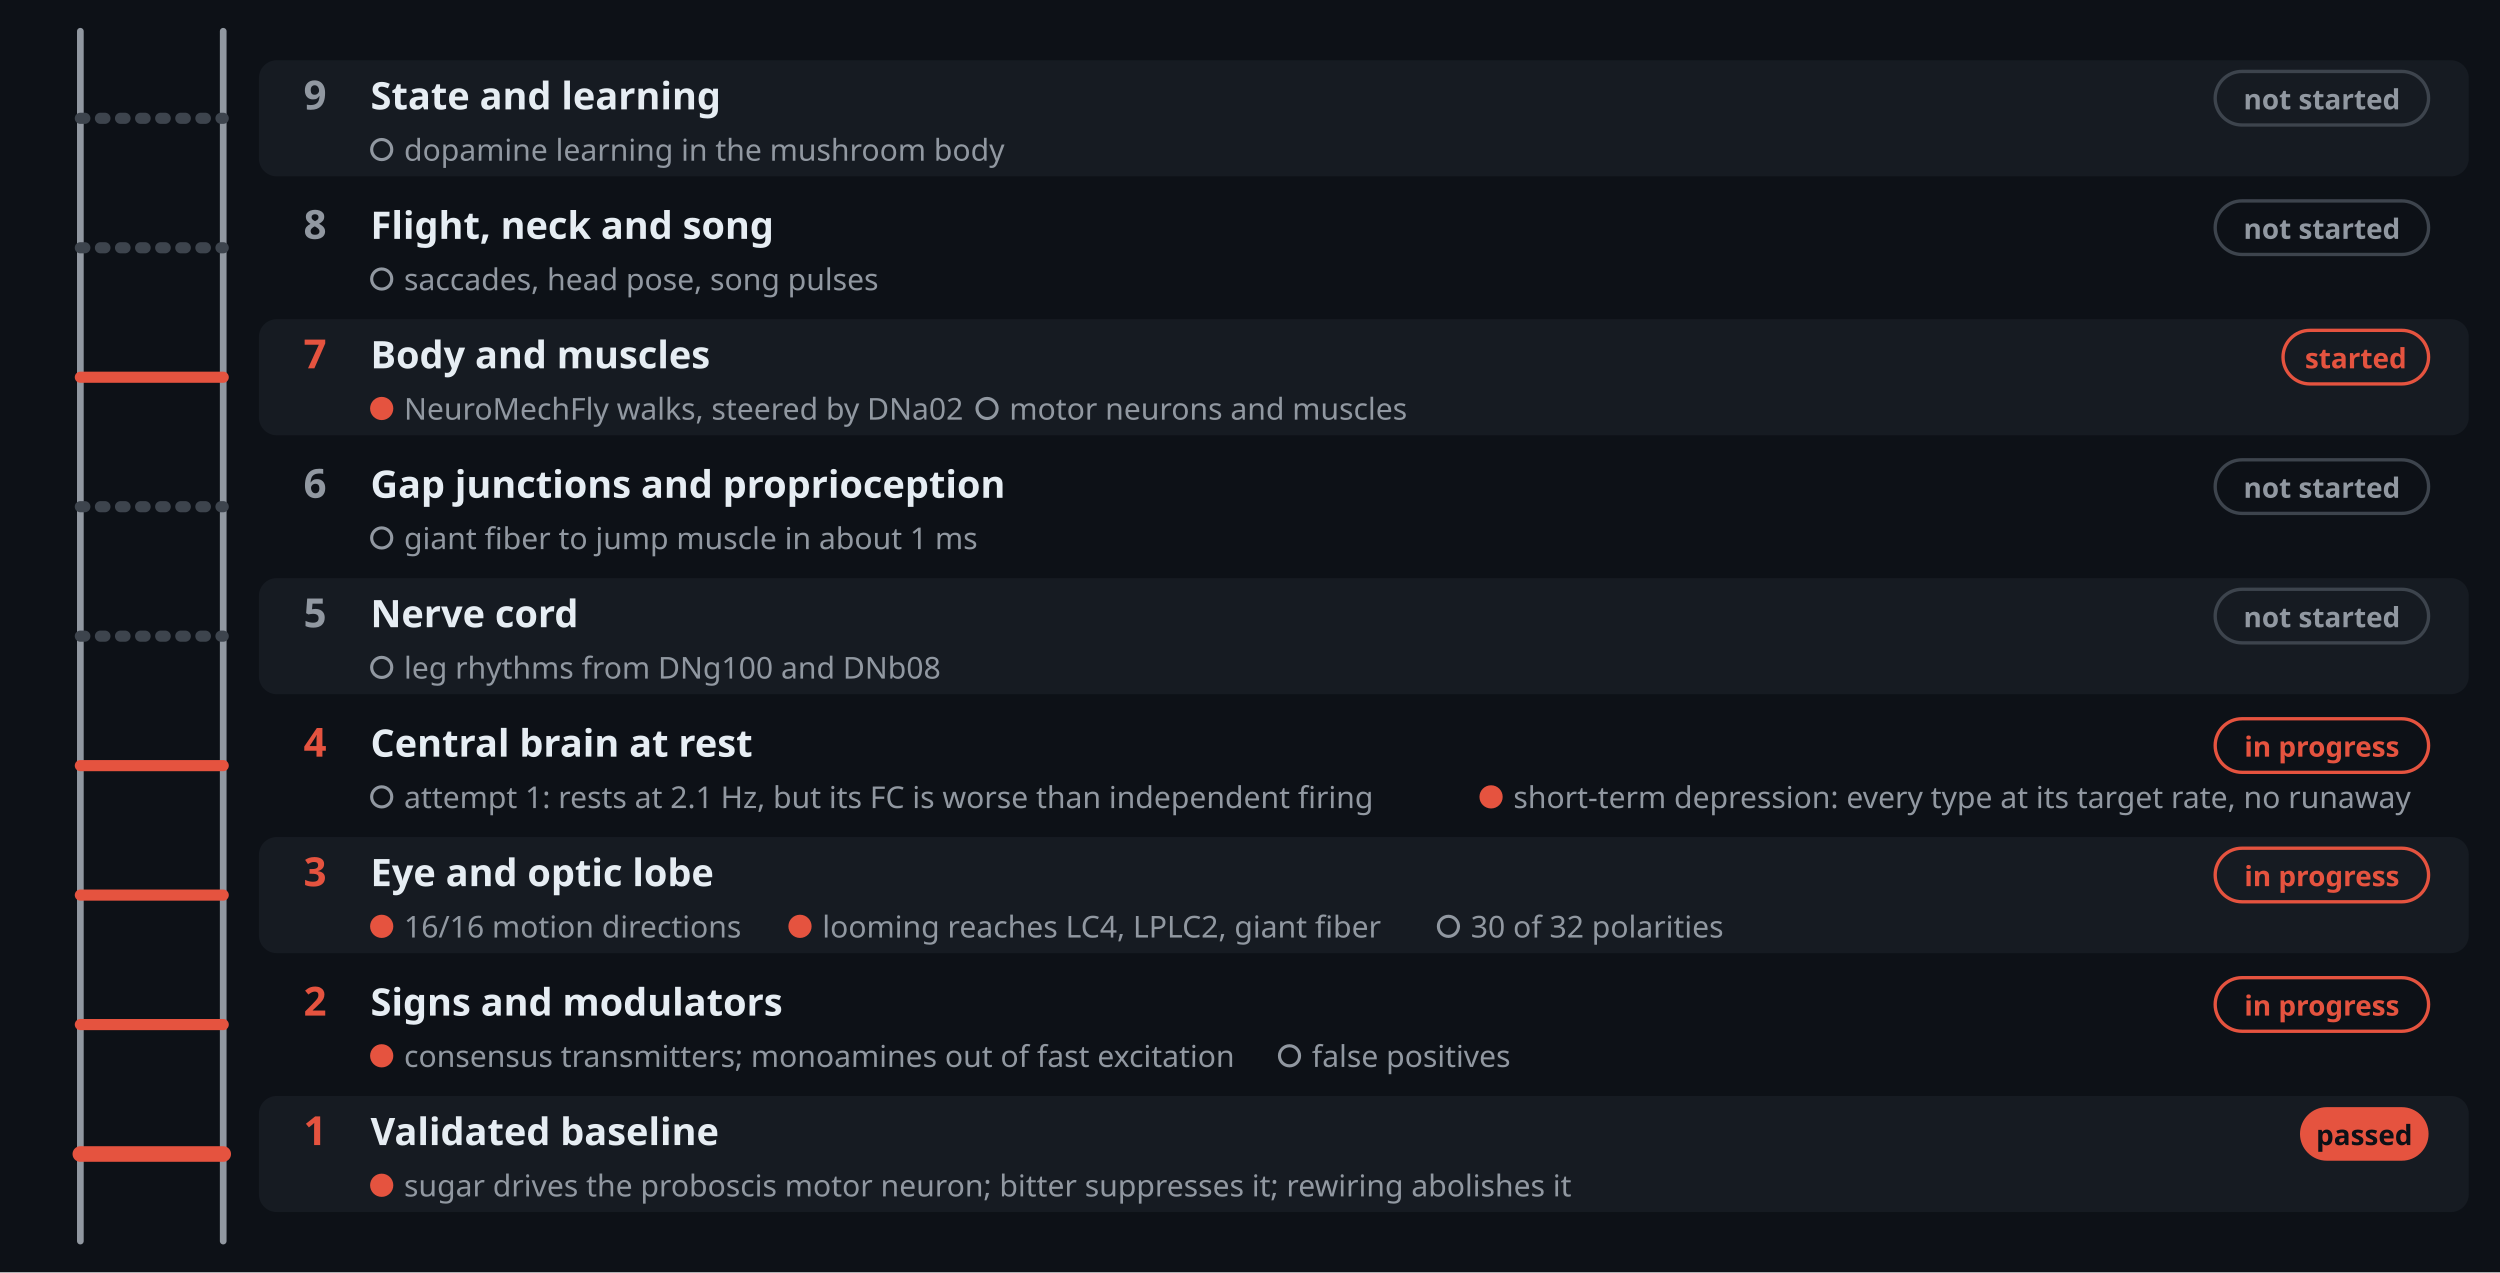
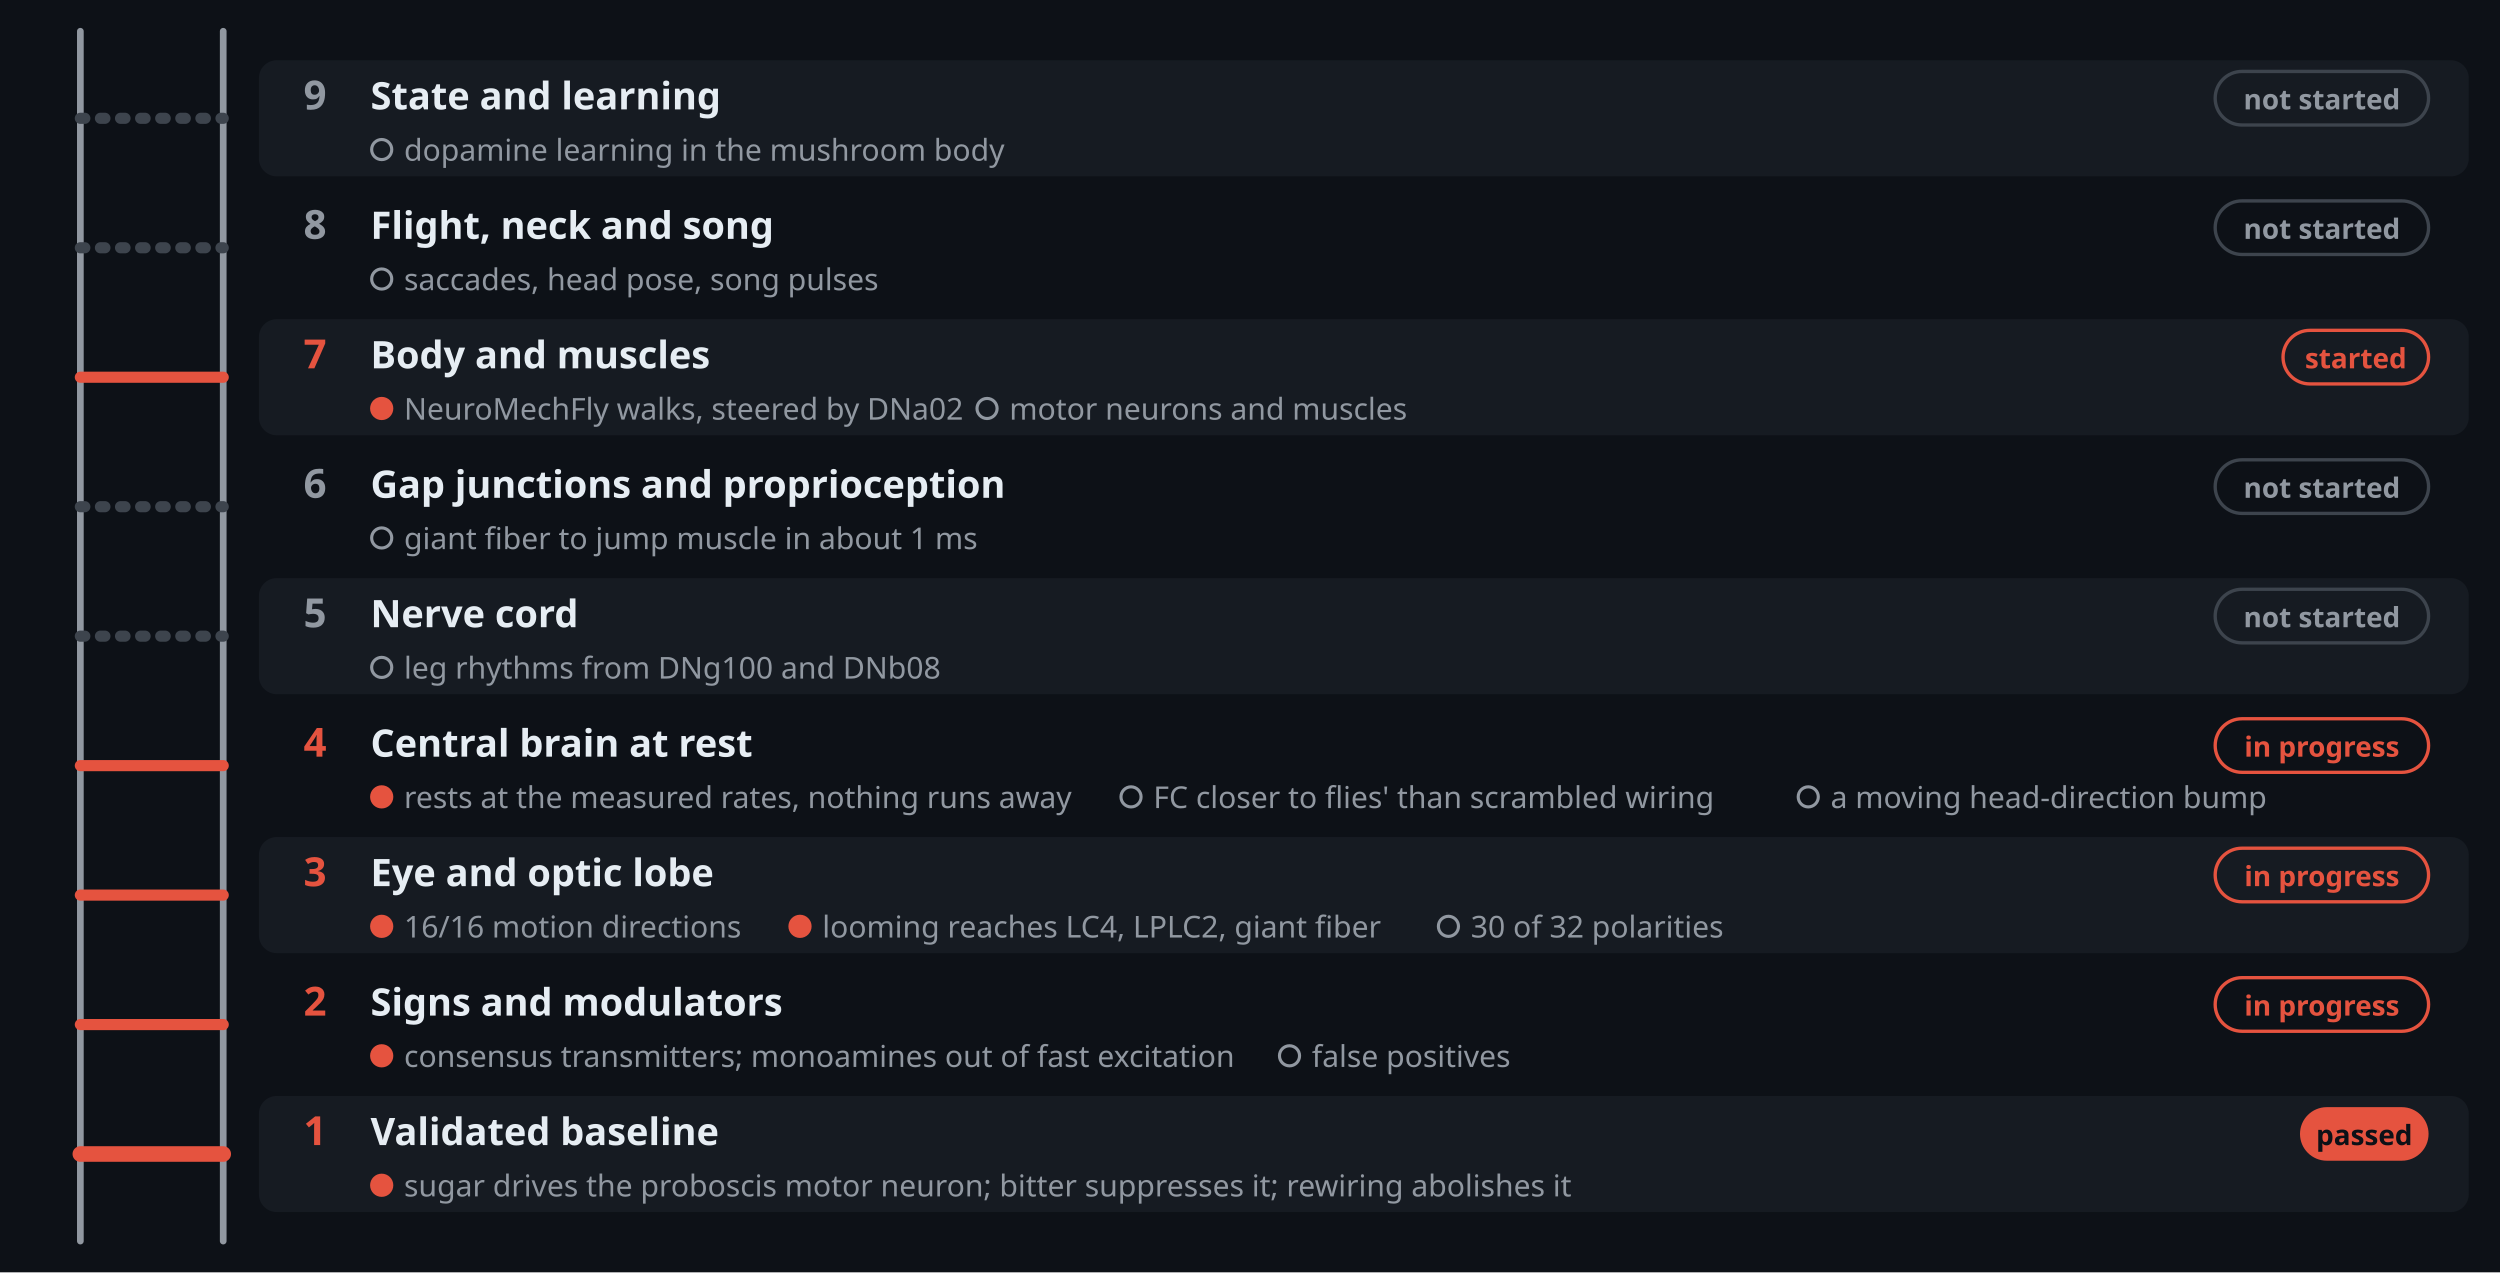
<svg xmlns="http://www.w3.org/2000/svg" width="1120" height="570" viewBox="0 0 1120 570" role="img" aria-labelledby="t">
  <style>
    text { font-family: -apple-system, BlinkMacSystemFont, 'Segoe UI', 'Noto Sans', Helvetica, Arial, sans-serif; }
    .num { font-size: 18px; font-weight: 700; font-variant-numeric: tabular-nums; }
    .name { font-size: 17px; font-weight: 600; fill: #e6edf3; }
    .mark { font-size: 13.5px; fill: #9198a1; }
    .pill { font-size: 12.5px; font-weight: 600; }
    @media (prefers-reduced-motion: no-preference) { .r0 { animation: climb0 6.0s ease-out infinite; } @keyframes climb0 { 0%, 4.2% { opacity: 0.18; } 8.2%, 94% { opacity: 1; } 100% { opacity: 0.18; } } .r1 { animation: climb1 6.0s ease-out infinite; } @keyframes climb1 { 0%, 8.8% { opacity: 0.18; } 12.8%, 94% { opacity: 1; } 100% { opacity: 0.18; } } .r2 { animation: climb2 6.0s ease-out infinite; } @keyframes climb2 { 0%, 13.5% { opacity: 0.18; } 17.5%, 94% { opacity: 1; } 100% { opacity: 0.18; } } .r3 { animation: climb3 6.0s ease-out infinite; } @keyframes climb3 { 0%, 18.2% { opacity: 0.18; } 22.2%, 94% { opacity: 1; } 100% { opacity: 0.18; } } .r4 { animation: climb4 6.0s ease-out infinite; } @keyframes climb4 { 0%, 22.8% { opacity: 0.18; } 26.8%, 94% { opacity: 1; } 100% { opacity: 0.18; } } .r5 { animation: climb5 6.0s ease-out infinite; } @keyframes climb5 { 0%, 27.5% { opacity: 0.18; } 31.5%, 94% { opacity: 1; } 100% { opacity: 0.18; } } .r6 { animation: climb6 6.0s ease-out infinite; } @keyframes climb6 { 0%, 32.2% { opacity: 0.18; } 36.2%, 94% { opacity: 1; } 100% { opacity: 0.18; } } .r7 { animation: climb7 6.0s ease-out infinite; } @keyframes climb7 { 0%, 36.8% { opacity: 0.18; } 40.8%, 94% { opacity: 1; } 100% { opacity: 0.18; } } .r8 { animation: climb8 6.0s ease-out infinite; } @keyframes climb8 { 0%, 41.5% { opacity: 0.18; } 45.5%, 94% { opacity: 1; } 100% { opacity: 0.18; } } }
    </style>
  <rect width="1120" height="570" fill="#0d1117" />
  <path d="M36 14V556M100 14V556" stroke="#9198a1" stroke-width="3" stroke-linecap="round" />
  <g class="rung r0">
    <rect x="116" y="491.0" width="990" height="52" rx="8" fill="#161b22" />
    <path d="M36 517.0H100" stroke="#e5533f" stroke-width="7" stroke-linecap="round" />
    <text x="136" y="513.0" class="num" fill="#e5533f">1</text>
    <text x="166" y="513.0" class="name">Validated baseline</text>
    <rect x="1030.4" y="496.0" width="57.6" height="24" rx="12" fill="#e5533f" />
    <text x="1059.2" y="513.0" class="pill" fill="#0d1117" text-anchor="middle">passed</text>
    <circle cx="171.0" cy="531.0" r="4.5" fill="#e5533f" stroke="#e5533f" stroke-width="1.4" />
    <text x="181.0" y="536.0" class="mark">sugar drives the proboscis motor neuron; bitter suppresses it; rewiring abolishes it</text>
  </g>
  <g class="rung r1">
    <path d="M36 459.0H100" stroke="#e5533f" stroke-width="5" stroke-linecap="round" />
    <text x="136" y="455.0" class="num" fill="#e5533f">2</text>
    <text x="166" y="455.0" class="name">Signs and modulators</text>
    <rect x="992.4" y="438.0" width="95.6" height="24" rx="12" fill="none" stroke="#e5533f" stroke-width="1.5" />
    <text x="1040.2" y="455.0" class="pill" fill="#e5533f" text-anchor="middle">in progress</text>
    <circle cx="171.0" cy="473.0" r="4.5" fill="#e5533f" stroke="#e5533f" stroke-width="1.4" />
    <text x="181.0" y="478.0" class="mark">consensus transmitters; monoamines out of fast excitation</text>
    <circle cx="577.7" cy="473.0" r="4.5" fill="none" stroke="#9198a1" stroke-width="1.4" />
    <text x="587.7" y="478.0" class="mark">false positives</text>
  </g>
  <g class="rung r2">
    <rect x="116" y="375.0" width="990" height="52" rx="8" fill="#161b22" />
    <path d="M36 401.0H100" stroke="#e5533f" stroke-width="5" stroke-linecap="round" />
    <text x="136" y="397.0" class="num" fill="#e5533f">3</text>
    <text x="166" y="397.0" class="name">Eye and optic lobe</text>
    <rect x="992.4" y="380.0" width="95.6" height="24" rx="12" fill="none" stroke="#e5533f" stroke-width="1.5" />
    <text x="1040.2" y="397.0" class="pill" fill="#e5533f" text-anchor="middle">in progress</text>
    <circle cx="171.0" cy="415.0" r="4.5" fill="#e5533f" stroke="#e5533f" stroke-width="1.4" />
    <text x="181.0" y="420.0" class="mark">16/16 motion directions</text>
    <circle cx="358.4" cy="415.0" r="4.5" fill="#e5533f" stroke="#e5533f" stroke-width="1.4" />
    <text x="368.4" y="420.0" class="mark">looming reaches LC4, LPLC2, giant fiber</text>
    <circle cx="648.9" cy="415.0" r="4.5" fill="none" stroke="#9198a1" stroke-width="1.4" />
    <text x="658.9" y="420.0" class="mark">30 of 32 polarities</text>
  </g>
  <g class="rung r3">
    <path d="M36 343.0H100" stroke="#e5533f" stroke-width="5" stroke-linecap="round" />
    <text x="136" y="339.0" class="num" fill="#e5533f">4</text>
    <text x="166" y="339.0" class="name">Central brain at rest</text>
    <rect x="992.4" y="322.0" width="95.6" height="24" rx="12" fill="none" stroke="#e5533f" stroke-width="1.5" />
    <text x="1040.2" y="339.0" class="pill" fill="#e5533f" text-anchor="middle">in progress</text>
-     <circle cx="171.0" cy="357.0" r="4.5" fill="none" stroke="#9198a1" stroke-width="1.4" />
-     <text x="181.0" y="362.0" class="mark">attempt 1: rests at 2.1 Hz, but its FC is worse than independent firing</text>
-     <circle cx="668.0" cy="357.0" r="4.5" fill="#e5533f" stroke="#e5533f" stroke-width="1.4" />
-     <text x="678.0" y="362.0" class="mark">short-term depression: every type at its target rate, no runaway</text>
+     <circle cx="171.0" cy="357.0" r="4.5" fill="#e5533f" stroke="#e5533f" stroke-width="1.4" />
+     <text x="181.0" y="362.0" class="mark">rests at the measured rates, nothing runs away</text>
+     <circle cx="506.7" cy="357.0" r="4.5" fill="none" stroke="#9198a1" stroke-width="1.4" />
+     <text x="516.7" y="362.0" class="mark">FC closer to flies' than scrambled wiring</text>
+     <circle cx="810.1" cy="357.0" r="4.5" fill="none" stroke="#9198a1" stroke-width="1.4" />
+     <text x="820.1" y="362.0" class="mark">a moving head-direction bump</text>
  </g>
  <g class="rung r4">
    <rect x="116" y="259.0" width="990" height="52" rx="8" fill="#161b22" />
    <path d="M36 285.0H100" stroke="#3d444d" stroke-width="5" stroke-linecap="round" stroke-dasharray="2 7" />
    <text x="136" y="281.0" class="num" fill="#9198a1">5</text>
    <text x="166" y="281.0" class="name">Nerve cord</text>
    <rect x="992.4" y="264.0" width="95.6" height="24" rx="12" fill="none" stroke="#3d444d" stroke-width="1.5" />
    <text x="1040.2" y="281.0" class="pill" fill="#9198a1" text-anchor="middle">not started</text>
    <circle cx="171.0" cy="299.0" r="4.5" fill="none" stroke="#9198a1" stroke-width="1.4" />
    <text x="181.0" y="304.0" class="mark">leg rhythms from DNg100 and DNb08</text>
  </g>
  <g class="rung r5">
    <path d="M36 227.0H100" stroke="#3d444d" stroke-width="5" stroke-linecap="round" stroke-dasharray="2 7" />
    <text x="136" y="223.0" class="num" fill="#9198a1">6</text>
    <text x="166" y="223.0" class="name">Gap junctions and proprioception</text>
    <rect x="992.4" y="206.0" width="95.6" height="24" rx="12" fill="none" stroke="#3d444d" stroke-width="1.5" />
    <text x="1040.2" y="223.0" class="pill" fill="#9198a1" text-anchor="middle">not started</text>
    <circle cx="171.0" cy="241.0" r="4.5" fill="none" stroke="#9198a1" stroke-width="1.4" />
    <text x="181.0" y="246.0" class="mark">giant fiber to jump muscle in about 1 ms</text>
  </g>
  <g class="rung r6">
    <rect x="116" y="143.0" width="990" height="52" rx="8" fill="#161b22" />
    <path d="M36 169.0H100" stroke="#e5533f" stroke-width="5" stroke-linecap="round" />
    <text x="136" y="165.0" class="num" fill="#e5533f">7</text>
    <text x="166" y="165.0" class="name">Body and muscles</text>
    <rect x="1022.8" y="148.0" width="65.2" height="24" rx="12" fill="none" stroke="#e5533f" stroke-width="1.5" />
    <text x="1055.4" y="165.0" class="pill" fill="#e5533f" text-anchor="middle">started</text>
    <circle cx="171.0" cy="183.0" r="4.5" fill="#e5533f" stroke="#e5533f" stroke-width="1.4" />
    <text x="181.0" y="188.0" class="mark">NeuroMechFly walks, steered by DNa02</text>
    <circle cx="442.2" cy="183.0" r="4.5" fill="none" stroke="#9198a1" stroke-width="1.4" />
    <text x="452.2" y="188.0" class="mark">motor neurons and muscles</text>
  </g>
  <g class="rung r7">
    <path d="M36 111.0H100" stroke="#3d444d" stroke-width="5" stroke-linecap="round" stroke-dasharray="2 7" />
    <text x="136" y="107.0" class="num" fill="#9198a1">8</text>
    <text x="166" y="107.0" class="name">Flight, neck and song</text>
    <rect x="992.4" y="90.0" width="95.6" height="24" rx="12" fill="none" stroke="#3d444d" stroke-width="1.5" />
    <text x="1040.2" y="107.0" class="pill" fill="#9198a1" text-anchor="middle">not started</text>
    <circle cx="171.0" cy="125.0" r="4.5" fill="none" stroke="#9198a1" stroke-width="1.4" />
    <text x="181.0" y="130.0" class="mark">saccades, head pose, song pulses</text>
  </g>
  <g class="rung r8">
    <rect x="116" y="27.0" width="990" height="52" rx="8" fill="#161b22" />
    <path d="M36 53.0H100" stroke="#3d444d" stroke-width="5" stroke-linecap="round" stroke-dasharray="2 7" />
    <text x="136" y="49.0" class="num" fill="#9198a1">9</text>
    <text x="166" y="49.0" class="name">State and learning</text>
    <rect x="992.4" y="32.0" width="95.6" height="24" rx="12" fill="none" stroke="#3d444d" stroke-width="1.5" />
    <text x="1040.2" y="49.0" class="pill" fill="#9198a1" text-anchor="middle">not started</text>
    <circle cx="171.0" cy="67.0" r="4.5" fill="none" stroke="#9198a1" stroke-width="1.4" />
    <text x="181.0" y="72.0" class="mark">dopamine learning in the mushroom body</text>
  </g>
</svg>
